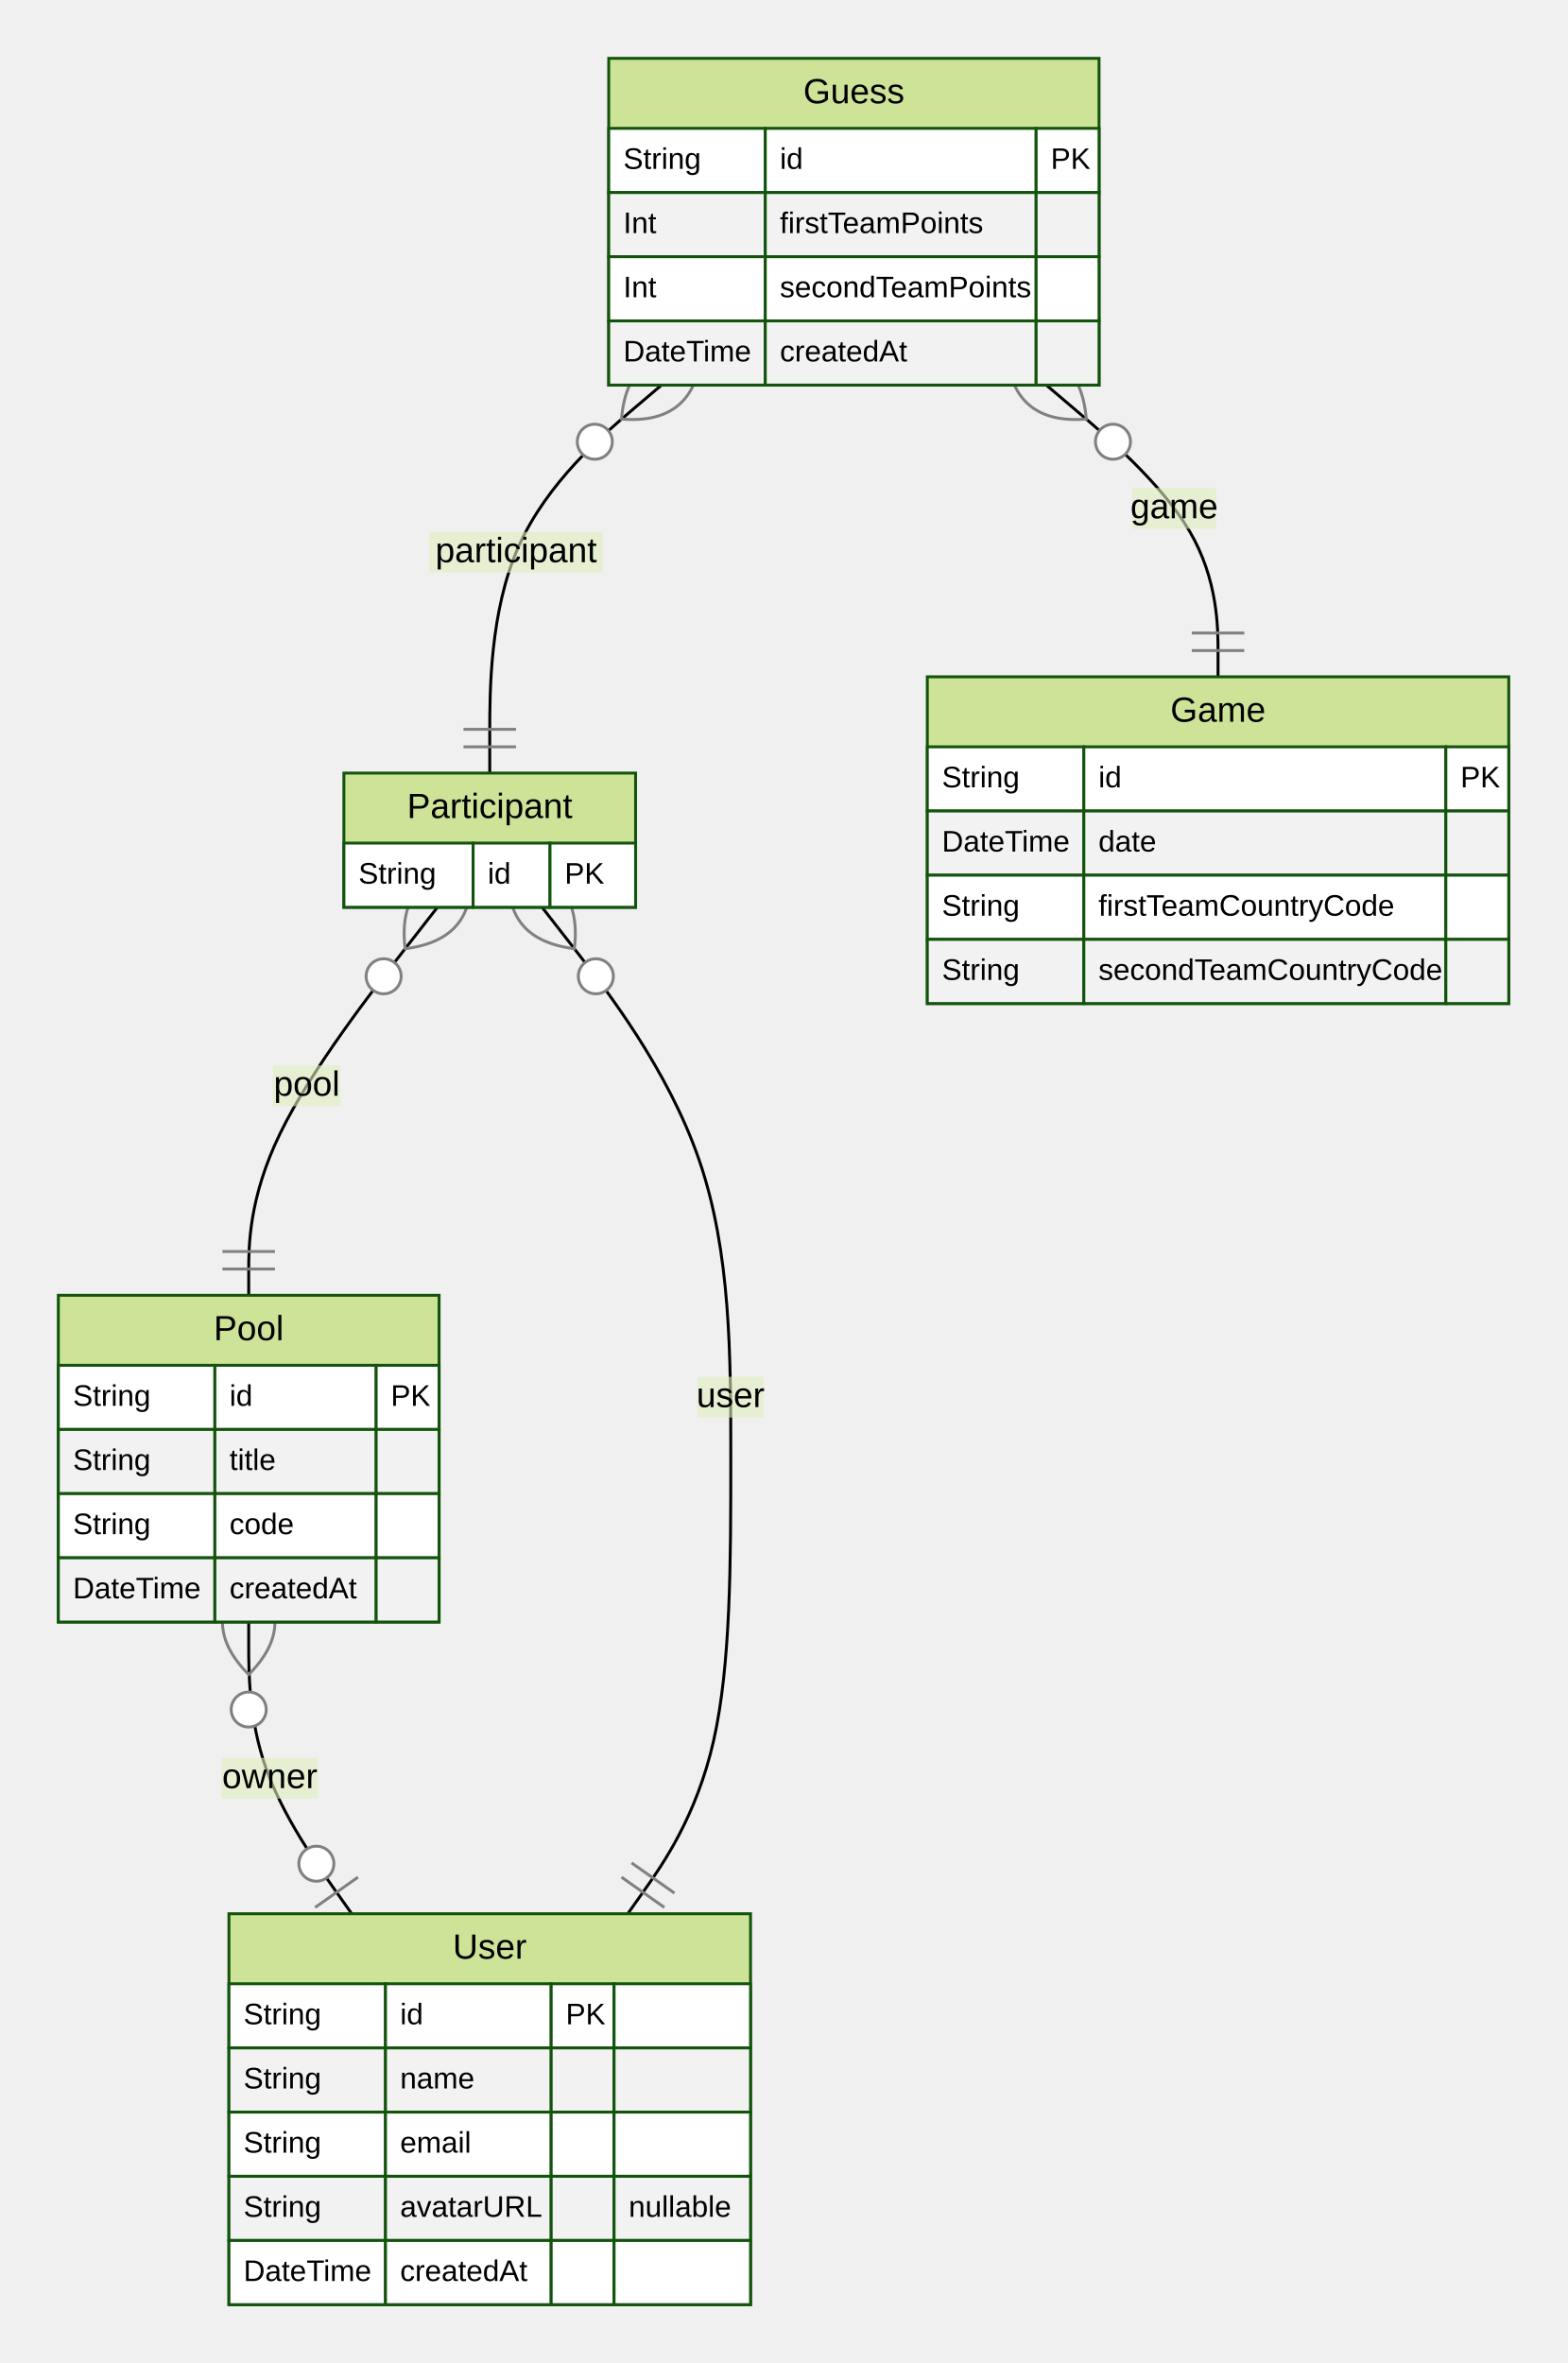
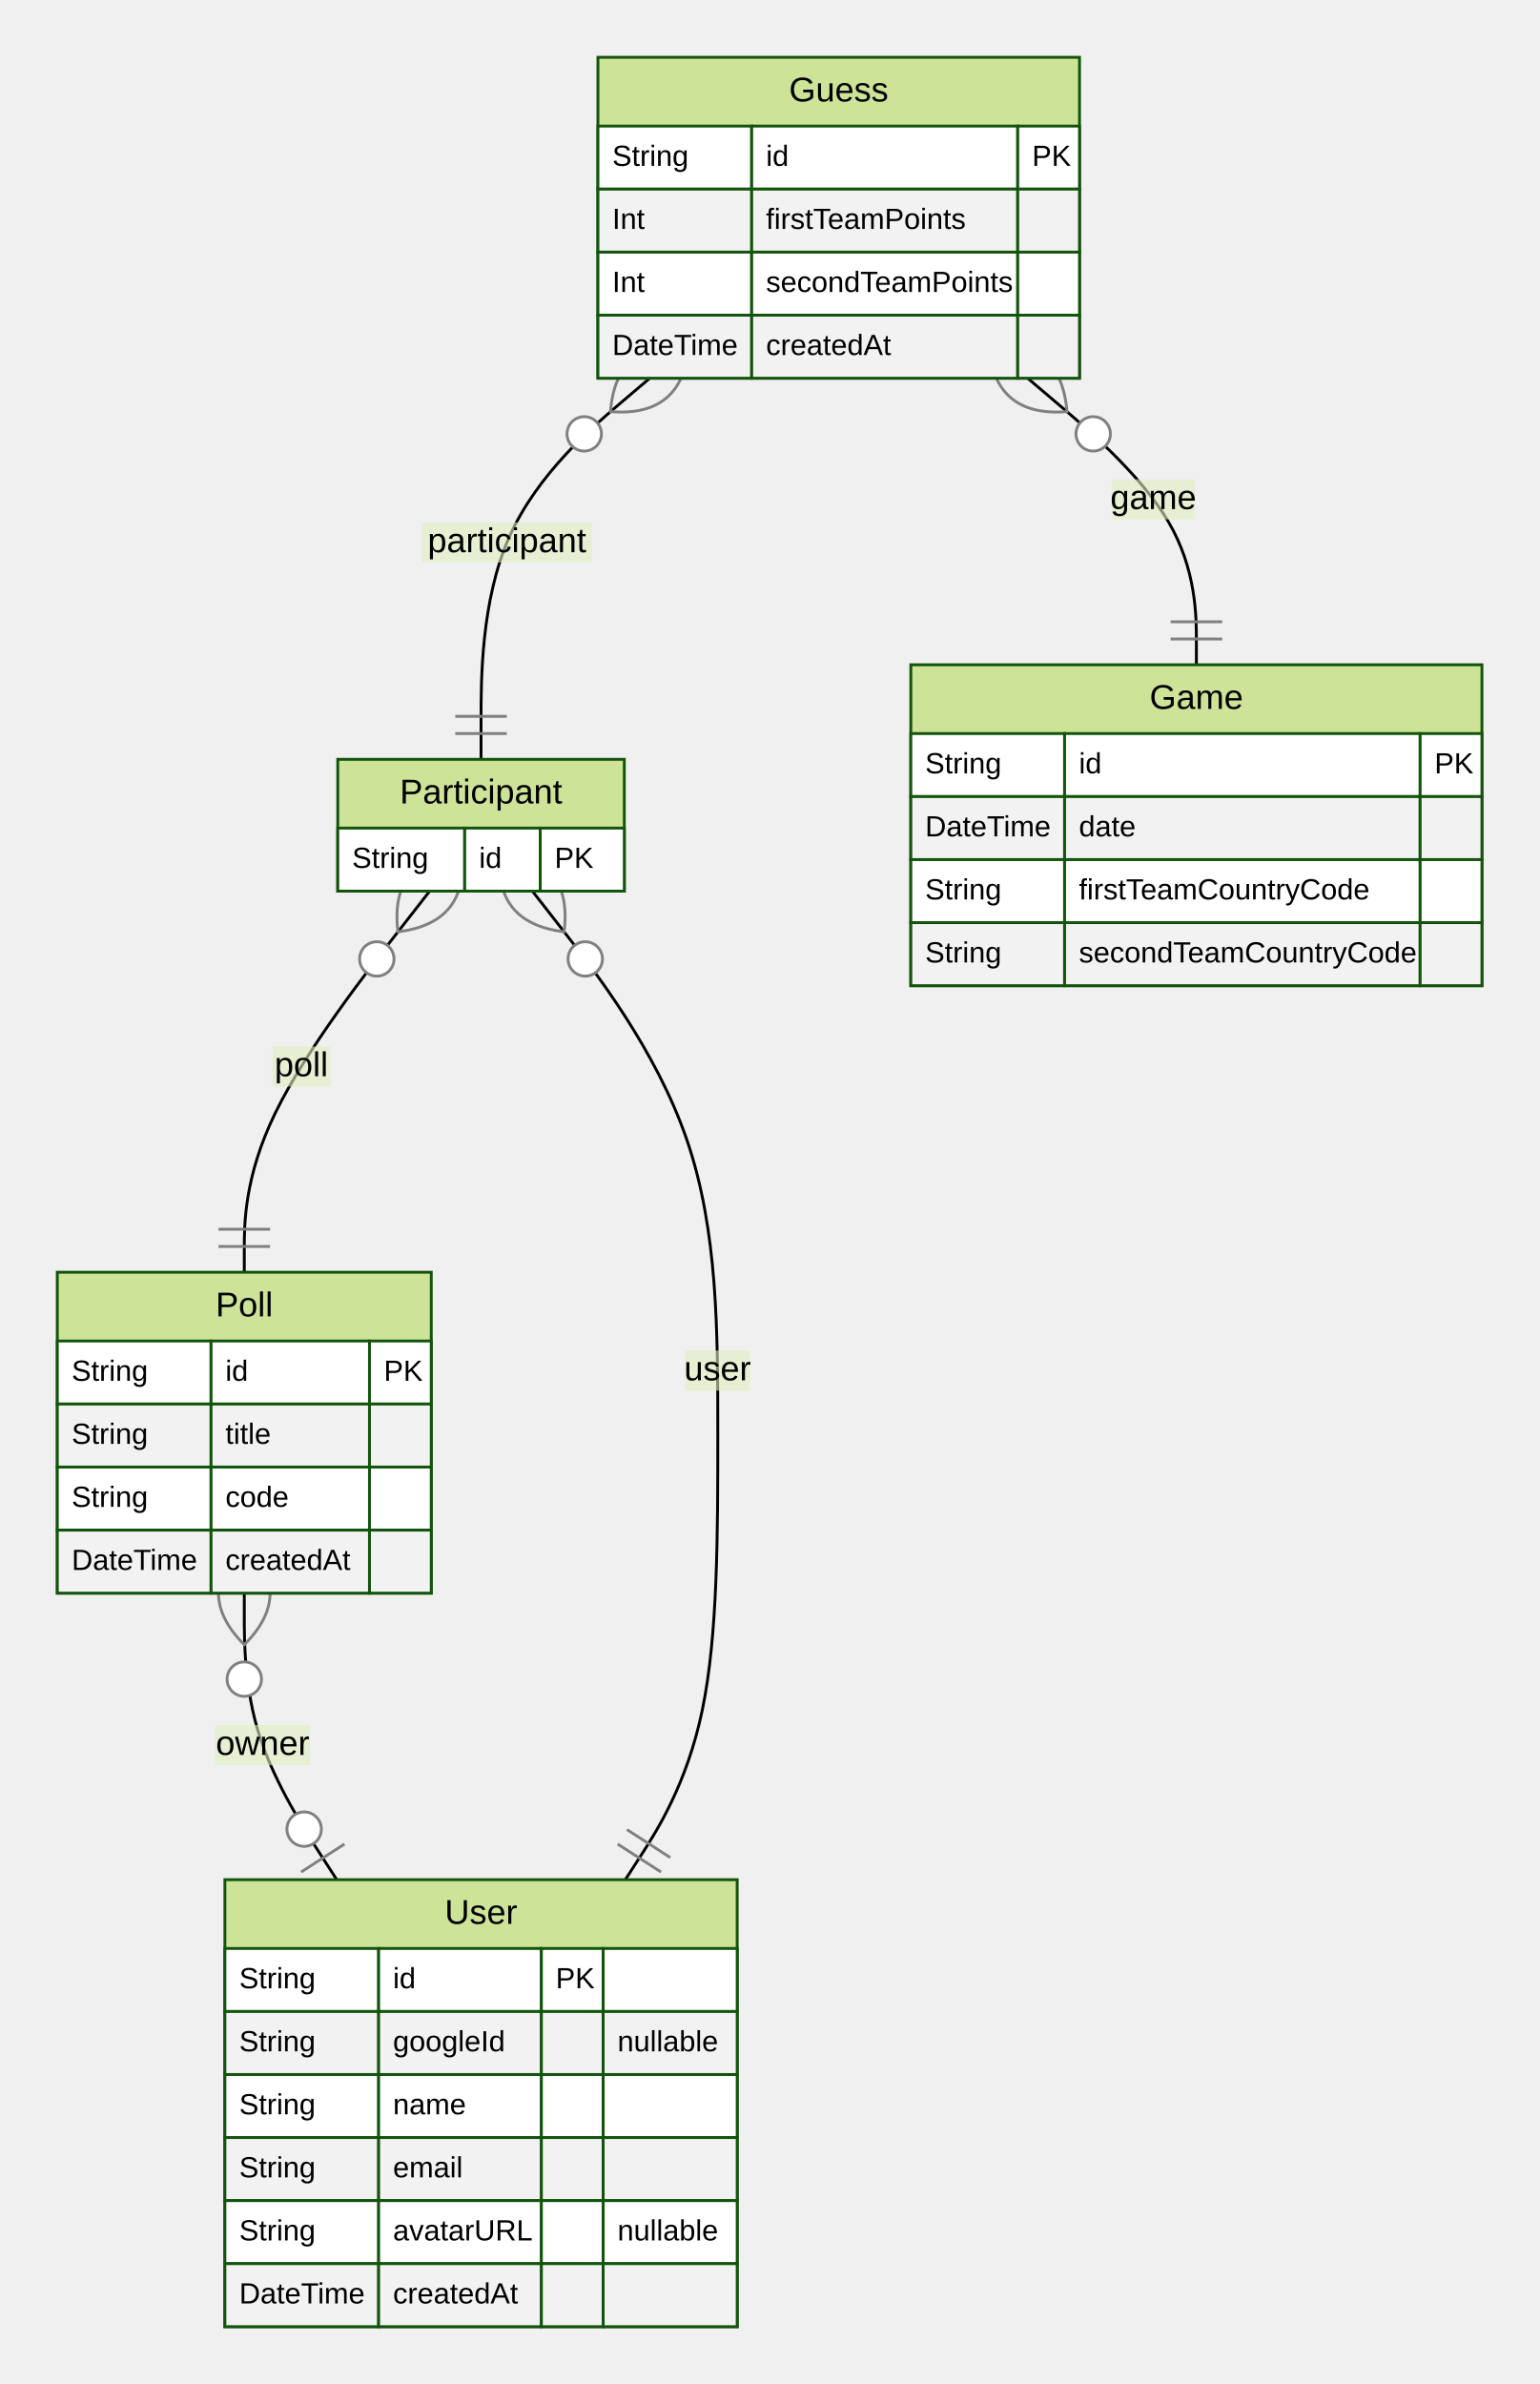
- <svg xmlns="http://www.w3.org/2000/svg" aria-labelledby="chart-title-mermaid-0 chart-desc-mermaid-0" role="img" viewBox="0 0 537.207 810" style="max-width: 537.207px; background-color: white;" width="100%" id="mermaid-0">
+ <svg xmlns="http://www.w3.org/2000/svg" aria-labelledby="chart-title-mermaid-0 chart-desc-mermaid-0" role="img" viewBox="0 0 537.207 832" style="max-width: 537.207px; background-color: white;" width="100%" id="mermaid-0">
  <style>#mermaid-0 {font-family:"trebuchet ms",verdana,arial,sans-serif;font-size:16px;fill:#000000;}#mermaid-0 .error-icon{fill:#552222;}#mermaid-0 .error-text{fill:#552222;stroke:#552222;}#mermaid-0 .edge-thickness-normal{stroke-width:2px;}#mermaid-0 .edge-thickness-thick{stroke-width:3.5px;}#mermaid-0 .edge-pattern-solid{stroke-dasharray:0;}#mermaid-0 .edge-pattern-dashed{stroke-dasharray:3;}#mermaid-0 .edge-pattern-dotted{stroke-dasharray:2;}#mermaid-0 .marker{fill:#000000;stroke:#000000;}#mermaid-0 .marker.cross{stroke:#000000;}#mermaid-0 svg{font-family:"trebuchet ms",verdana,arial,sans-serif;font-size:16px;}#mermaid-0 .entityBox{fill:#cde498;stroke:#13540c;}#mermaid-0 .attributeBoxOdd{fill:#ffffff;stroke:#13540c;}#mermaid-0 .attributeBoxEven{fill:#f2f2f2;stroke:#13540c;}#mermaid-0 .relationshipLabelBox{fill:hsl(78.158, 58.462%, 84.51%);opacity:0.7;background-color:hsl(78.158, 58.462%, 84.51%);}#mermaid-0 .relationshipLabelBox rect{opacity:0.5;}#mermaid-0 .relationshipLine{stroke:#000000;}#mermaid-0 :root{--mermaid-font-family:"trebuchet ms",verdana,arial,sans-serif;}</style>
  <g />
  <defs>
    <marker orient="auto" markerHeight="18" markerWidth="18" refY="9" refX="0" id="ONLY_ONE_START">
      <path d="M9,0 L9,18 M15,0 L15,18" fill="none" stroke="gray" />
    </marker>
  </defs>
  <defs>
    <marker orient="auto" markerHeight="18" markerWidth="18" refY="9" refX="18" id="ONLY_ONE_END">
      <path d="M3,0 L3,18 M9,0 L9,18" fill="none" stroke="gray" />
    </marker>
  </defs>
  <defs>
    <marker orient="auto" markerHeight="18" markerWidth="30" refY="9" refX="0" id="ZERO_OR_ONE_START">
      <circle r="6" cy="9" cx="21" fill="white" stroke="gray" />
      <path d="M9,0 L9,18" fill="none" stroke="gray" />
    </marker>
  </defs>
  <defs>
    <marker orient="auto" markerHeight="18" markerWidth="30" refY="9" refX="30" id="ZERO_OR_ONE_END">
      <circle r="6" cy="9" cx="9" fill="white" stroke="gray" />
      <path d="M21,0 L21,18" fill="none" stroke="gray" />
    </marker>
  </defs>
  <defs>
    <marker orient="auto" markerHeight="36" markerWidth="45" refY="18" refX="18" id="ONE_OR_MORE_START">
      <path d="M0,18 Q 18,0 36,18 Q 18,36 0,18 M42,9 L42,27" fill="none" stroke="gray" />
    </marker>
  </defs>
  <defs>
    <marker orient="auto" markerHeight="36" markerWidth="45" refY="18" refX="27" id="ONE_OR_MORE_END">
      <path d="M3,9 L3,27 M9,18 Q27,0 45,18 Q27,36 9,18" fill="none" stroke="gray" />
    </marker>
  </defs>
  <defs>
    <marker orient="auto" markerHeight="36" markerWidth="57" refY="18" refX="18" id="ZERO_OR_MORE_START">
      <circle r="6" cy="18" cx="48" fill="white" stroke="gray" />
      <path d="M0,18 Q18,0 36,18 Q18,36 0,18" fill="none" stroke="gray" />
    </marker>
  </defs>
  <defs>
    <marker orient="auto" markerHeight="36" markerWidth="57" refY="18" refX="39" id="ZERO_OR_MORE_END">
      <circle r="6" cy="18" cx="9" fill="white" stroke="gray" />
      <path d="M21,18 Q39,0 57,18 Q39,36 21,18" fill="none" stroke="gray" />
    </marker>
  </defs>
-   <path marker-start="url(#ZERO_OR_MORE_START)" marker-end="url(#ZERO_OR_ONE_END)" fill="none" stroke="gray" d="M85.258,556L85.258,564.333C85.258,572.667,85.258,589.333,91.143,606C97.028,622.667,108.799,639.333,114.684,647.667L120.569,656" class="er relationshipLine" />
-   <path marker-start="url(#ZERO_OR_MORE_START)" marker-end="url(#ONLY_ONE_END)" fill="none" stroke="gray" d="M185.816,311L196.599,324.833C207.382,338.667,228.949,366.333,239.732,397.833C250.516,429.333,250.516,464.667,250.516,500C250.516,535.333,250.516,570.667,244.63,596.667C238.745,622.667,226.975,639.333,221.089,647.667L215.204,656" class="er relationshipLine" />
+   <path marker-start="url(#ZERO_OR_MORE_START)" marker-end="url(#ZERO_OR_ONE_END)" fill="none" stroke="gray" d="M85.258,556L85.258,564.333C85.258,572.667,85.258,589.333,90.637,606C96.017,622.667,106.776,639.333,112.155,647.667L117.535,656" class="er relationshipLine" />
+   <path marker-start="url(#ZERO_OR_MORE_START)" marker-end="url(#ONLY_ONE_END)" fill="none" stroke="gray" d="M185.816,311L196.599,324.833C207.382,338.667,228.949,366.333,239.732,397.833C250.516,429.333,250.516,464.667,250.516,500C250.516,535.333,250.516,570.667,245.136,596.667C239.757,622.667,228.998,639.333,223.618,647.667L218.239,656" class="er relationshipLine" />
  <path marker-start="url(#ZERO_OR_MORE_START)" marker-end="url(#ONLY_ONE_END)" fill="none" stroke="gray" d="M149.958,311L139.174,324.833C128.391,338.667,106.824,366.333,96.041,388.5C85.258,410.667,85.258,427.333,85.258,435.667L85.258,444" class="er relationshipLine" />
  <path marker-start="url(#ZERO_OR_MORE_START)" marker-end="url(#ONLY_ONE_END)" fill="none" stroke="gray" d="M226.769,132L216.955,140.333C207.141,148.667,187.514,165.333,177.7,187.5C167.887,209.667,167.887,237.333,167.887,251.167L167.887,265" class="er relationshipLine" />
  <path marker-start="url(#ZERO_OR_MORE_START)" marker-end="url(#ONLY_ONE_END)" fill="none" stroke="gray" d="M358.665,132L368.478,140.333C378.292,148.667,397.92,165.333,407.733,182C417.547,198.667,417.547,215.333,417.547,223.667L417.547,232" class="er relationshipLine" />
-   <g transform="translate(20,444 )" id="Pool">
+   <g transform="translate(20,444 )" id="Poll">
    <rect height="112" width="130.516" y="0" x="0" stroke="gray" fill-opacity="100%" fill="honeydew" class="er entityBox" />
-     <text transform="translate(65.25781,12)" style="font-family: &quot;trebuchet ms&quot;, verdana, arial, sans-serif;; font-size: 12px" text-anchor="middle" dominant-baseline="middle" y="0" x="0" id="entity-Pool" class="er entityLabel">Pool</text>
-     <rect height="22" width="53.664" y="24" x="0" stroke="gray" fill-opacity="100%" fill="honeydew" class="er attributeBoxOdd" />
-     <text transform="translate(5,35)" style="font-family: &quot;trebuchet ms&quot;, verdana, arial, sans-serif;; font-size: 10.2px" text-anchor="left" dominant-baseline="middle" y="0" x="0" id="entity-Pool-attr-1-type" class="er entityLabel">String</text>
+     <text transform="translate(65.25781,12)" style="font-family: &quot;trebuchet ms&quot;, verdana, arial, sans-serif;; font-size: 12px" text-anchor="middle" dominant-baseline="middle" y="0" x="0" id="entity-Poll" class="er entityLabel">Poll</text>
+     <rect height="22" width="53.664" y="24" x="0" stroke="gray" fill-opacity="100%" fill="honeydew" class="er attributeBoxOdd" />
+     <text transform="translate(5,35)" style="font-family: &quot;trebuchet ms&quot;, verdana, arial, sans-serif;; font-size: 10.2px" text-anchor="left" dominant-baseline="middle" y="0" x="0" id="entity-Poll-attr-1-type" class="er entityLabel">String</text>
    <rect height="22" width="55.289" y="24" x="53.664" stroke="gray" fill-opacity="100%" fill="honeydew" class="er attributeBoxOdd" />
-     <text transform="translate(58.66406,35)" style="font-family: &quot;trebuchet ms&quot;, verdana, arial, sans-serif;; font-size: 10.2px" text-anchor="left" dominant-baseline="middle" y="0" x="0" id="entity-Pool-attr-1-name" class="er entityLabel">id</text>
+     <text transform="translate(58.66406,35)" style="font-family: &quot;trebuchet ms&quot;, verdana, arial, sans-serif;; font-size: 10.2px" text-anchor="left" dominant-baseline="middle" y="0" x="0" id="entity-Poll-attr-1-name" class="er entityLabel">id</text>
    <rect height="22" width="21.562" y="24" x="108.953" stroke="gray" fill-opacity="100%" fill="honeydew" class="er attributeBoxOdd" />
-     <text transform="translate(113.9531,35)" style="font-family: &quot;trebuchet ms&quot;, verdana, arial, sans-serif;; font-size: 10.2px" text-anchor="left" dominant-baseline="middle" y="0" x="0" id="entity-Pool-attr-1-key" class="er entityLabel">PK</text>
-     <rect height="22" width="53.664" y="46" x="0" stroke="gray" fill-opacity="100%" fill="honeydew" class="er attributeBoxEven" />
-     <text transform="translate(5,57)" style="font-family: &quot;trebuchet ms&quot;, verdana, arial, sans-serif;; font-size: 10.2px" text-anchor="left" dominant-baseline="middle" y="0" x="0" id="entity-Pool-attr-2-type" class="er entityLabel">String</text>
+     <text transform="translate(113.9531,35)" style="font-family: &quot;trebuchet ms&quot;, verdana, arial, sans-serif;; font-size: 10.2px" text-anchor="left" dominant-baseline="middle" y="0" x="0" id="entity-Poll-attr-1-key" class="er entityLabel">PK</text>
+     <rect height="22" width="53.664" y="46" x="0" stroke="gray" fill-opacity="100%" fill="honeydew" class="er attributeBoxEven" />
+     <text transform="translate(5,57)" style="font-family: &quot;trebuchet ms&quot;, verdana, arial, sans-serif;; font-size: 10.2px" text-anchor="left" dominant-baseline="middle" y="0" x="0" id="entity-Poll-attr-2-type" class="er entityLabel">String</text>
    <rect height="22" width="55.289" y="46" x="53.664" stroke="gray" fill-opacity="100%" fill="honeydew" class="er attributeBoxEven" />
-     <text transform="translate(58.66406,57)" style="font-family: &quot;trebuchet ms&quot;, verdana, arial, sans-serif;; font-size: 10.2px" text-anchor="left" dominant-baseline="middle" y="0" x="0" id="entity-Pool-attr-2-name" class="er entityLabel">title</text>
+     <text transform="translate(58.66406,57)" style="font-family: &quot;trebuchet ms&quot;, verdana, arial, sans-serif;; font-size: 10.2px" text-anchor="left" dominant-baseline="middle" y="0" x="0" id="entity-Poll-attr-2-name" class="er entityLabel">title</text>
    <rect height="22" width="21.562" y="46" x="108.953" stroke="gray" fill-opacity="100%" fill="honeydew" class="er attributeBoxEven" />
-     <text transform="translate(113.9531,57)" style="font-family: &quot;trebuchet ms&quot;, verdana, arial, sans-serif;; font-size: 10.2px" text-anchor="left" dominant-baseline="middle" y="0" x="0" id="entity-Pool-attr-2-key" class="er entityLabel" />
-     <rect height="22" width="53.664" y="68" x="0" stroke="gray" fill-opacity="100%" fill="honeydew" class="er attributeBoxOdd" />
-     <text transform="translate(5,79)" style="font-family: &quot;trebuchet ms&quot;, verdana, arial, sans-serif;; font-size: 10.2px" text-anchor="left" dominant-baseline="middle" y="0" x="0" id="entity-Pool-attr-3-type" class="er entityLabel">String</text>
+     <text transform="translate(113.9531,57)" style="font-family: &quot;trebuchet ms&quot;, verdana, arial, sans-serif;; font-size: 10.2px" text-anchor="left" dominant-baseline="middle" y="0" x="0" id="entity-Poll-attr-2-key" class="er entityLabel" />
+     <rect height="22" width="53.664" y="68" x="0" stroke="gray" fill-opacity="100%" fill="honeydew" class="er attributeBoxOdd" />
+     <text transform="translate(5,79)" style="font-family: &quot;trebuchet ms&quot;, verdana, arial, sans-serif;; font-size: 10.2px" text-anchor="left" dominant-baseline="middle" y="0" x="0" id="entity-Poll-attr-3-type" class="er entityLabel">String</text>
    <rect height="22" width="55.289" y="68" x="53.664" stroke="gray" fill-opacity="100%" fill="honeydew" class="er attributeBoxOdd" />
-     <text transform="translate(58.66406,79)" style="font-family: &quot;trebuchet ms&quot;, verdana, arial, sans-serif;; font-size: 10.2px" text-anchor="left" dominant-baseline="middle" y="0" x="0" id="entity-Pool-attr-3-name" class="er entityLabel">code</text>
+     <text transform="translate(58.66406,79)" style="font-family: &quot;trebuchet ms&quot;, verdana, arial, sans-serif;; font-size: 10.2px" text-anchor="left" dominant-baseline="middle" y="0" x="0" id="entity-Poll-attr-3-name" class="er entityLabel">code</text>
    <rect height="22" width="21.562" y="68" x="108.953" stroke="gray" fill-opacity="100%" fill="honeydew" class="er attributeBoxOdd" />
-     <text transform="translate(113.9531,79)" style="font-family: &quot;trebuchet ms&quot;, verdana, arial, sans-serif;; font-size: 10.2px" text-anchor="left" dominant-baseline="middle" y="0" x="0" id="entity-Pool-attr-3-key" class="er entityLabel" />
-     <rect height="22" width="53.664" y="90" x="0" stroke="gray" fill-opacity="100%" fill="honeydew" class="er attributeBoxEven" />
-     <text transform="translate(5,101)" style="font-family: &quot;trebuchet ms&quot;, verdana, arial, sans-serif;; font-size: 10.2px" text-anchor="left" dominant-baseline="middle" y="0" x="0" id="entity-Pool-attr-4-type" class="er entityLabel">DateTime</text>
+     <text transform="translate(113.9531,79)" style="font-family: &quot;trebuchet ms&quot;, verdana, arial, sans-serif;; font-size: 10.2px" text-anchor="left" dominant-baseline="middle" y="0" x="0" id="entity-Poll-attr-3-key" class="er entityLabel" />
+     <rect height="22" width="53.664" y="90" x="0" stroke="gray" fill-opacity="100%" fill="honeydew" class="er attributeBoxEven" />
+     <text transform="translate(5,101)" style="font-family: &quot;trebuchet ms&quot;, verdana, arial, sans-serif;; font-size: 10.2px" text-anchor="left" dominant-baseline="middle" y="0" x="0" id="entity-Poll-attr-4-type" class="er entityLabel">DateTime</text>
    <rect height="22" width="55.289" y="90" x="53.664" stroke="gray" fill-opacity="100%" fill="honeydew" class="er attributeBoxEven" />
-     <text transform="translate(58.66406,101)" style="font-family: &quot;trebuchet ms&quot;, verdana, arial, sans-serif;; font-size: 10.2px" text-anchor="left" dominant-baseline="middle" y="0" x="0" id="entity-Pool-attr-4-name" class="er entityLabel">createdAt</text>
+     <text transform="translate(58.66406,101)" style="font-family: &quot;trebuchet ms&quot;, verdana, arial, sans-serif;; font-size: 10.2px" text-anchor="left" dominant-baseline="middle" y="0" x="0" id="entity-Poll-attr-4-name" class="er entityLabel">createdAt</text>
    <rect height="22" width="21.562" y="90" x="108.953" stroke="gray" fill-opacity="100%" fill="honeydew" class="er attributeBoxEven" />
-     <text transform="translate(113.9531,101)" style="font-family: &quot;trebuchet ms&quot;, verdana, arial, sans-serif;; font-size: 10.2px" text-anchor="left" dominant-baseline="middle" y="0" x="0" id="entity-Pool-attr-4-key" class="er entityLabel" />
+     <text transform="translate(113.9531,101)" style="font-family: &quot;trebuchet ms&quot;, verdana, arial, sans-serif;; font-size: 10.2px" text-anchor="left" dominant-baseline="middle" y="0" x="0" id="entity-Poll-attr-4-key" class="er entityLabel" />
  </g>
  <g transform="translate(117.8867,265 )" id="Participant">
    <rect height="46" width="100" y="0" x="0" stroke="gray" fill-opacity="100%" fill="honeydew" class="er entityBox" />
    <text transform="translate(50,12)" style="font-family: &quot;trebuchet ms&quot;, verdana, arial, sans-serif;; font-size: 12px" text-anchor="middle" dominant-baseline="middle" y="0" x="0" id="entity-Participant" class="er entityLabel">Participant</text>
    <rect height="22" width="44.297" y="24" x="0" stroke="gray" fill-opacity="100%" fill="honeydew" class="er attributeBoxOdd" />
    <text transform="translate(5,35)" style="font-family: &quot;trebuchet ms&quot;, verdana, arial, sans-serif;; font-size: 10.2px" text-anchor="left" dominant-baseline="middle" y="0" x="0" id="entity-Participant-attr-1-type" class="er entityLabel">String</text>
    <rect height="22" width="26.367" y="24" x="44.297" stroke="gray" fill-opacity="100%" fill="honeydew" class="er attributeBoxOdd" />
    <text transform="translate(49.29688,35)" style="font-family: &quot;trebuchet ms&quot;, verdana, arial, sans-serif;; font-size: 10.2px" text-anchor="left" dominant-baseline="middle" y="0" x="0" id="entity-Participant-attr-1-name" class="er entityLabel">id</text>
    <rect height="22" width="29.336" y="24" x="70.664" stroke="gray" fill-opacity="100%" fill="honeydew" class="er attributeBoxOdd" />
    <text transform="translate(75.66406,35)" style="font-family: &quot;trebuchet ms&quot;, verdana, arial, sans-serif;; font-size: 10.2px" text-anchor="left" dominant-baseline="middle" y="0" x="0" id="entity-Participant-attr-1-key" class="er entityLabel">PK</text>
  </g>
  <g transform="translate(78.48438,656 )" id="User">
-     <rect height="134" width="178.805" y="0" x="0" stroke="gray" fill-opacity="100%" fill="honeydew" class="er entityBox" />
+     <rect height="156" width="178.805" y="0" x="0" stroke="gray" fill-opacity="100%" fill="honeydew" class="er entityBox" />
    <text transform="translate(89.40234,12)" style="font-family: &quot;trebuchet ms&quot;, verdana, arial, sans-serif;; font-size: 12px" text-anchor="middle" dominant-baseline="middle" y="0" x="0" id="entity-User" class="er entityLabel">User</text>
    <rect height="22" width="53.664" y="24" x="0" stroke="gray" fill-opacity="100%" fill="honeydew" class="er attributeBoxOdd" />
    <text transform="translate(5,35)" style="font-family: &quot;trebuchet ms&quot;, verdana, arial, sans-serif;; font-size: 10.2px" text-anchor="left" dominant-baseline="middle" y="0" x="0" id="entity-User-attr-1-type" class="er entityLabel">String</text>
    <rect height="22" width="56.797" y="24" x="53.664" stroke="gray" fill-opacity="100%" fill="honeydew" class="er attributeBoxOdd" />
    <text transform="translate(58.66406,35)" style="font-family: &quot;trebuchet ms&quot;, verdana, arial, sans-serif;; font-size: 10.2px" text-anchor="left" dominant-baseline="middle" y="0" x="0" id="entity-User-attr-1-name" class="er entityLabel">id</text>
    <rect height="22" width="21.562" y="24" x="110.461" stroke="gray" fill-opacity="100%" fill="honeydew" class="er attributeBoxOdd" />
    <text transform="translate(115.4609,35)" style="font-family: &quot;trebuchet ms&quot;, verdana, arial, sans-serif;; font-size: 10.2px" text-anchor="left" dominant-baseline="middle" y="0" x="0" id="entity-User-attr-1-key" class="er entityLabel">PK</text>
    <rect height="22" width="46.781" y="24" x="132.023" stroke="gray" fill-opacity="100%" fill="honeydew" class="er attributeBoxOdd" />
    <text transform="translate(137.0234,35)" style="font-family: &quot;trebuchet ms&quot;, verdana, arial, sans-serif;; font-size: 10.2px" text-anchor="left" dominant-baseline="middle" y="0" x="0" id="entity-User-attr-1-comment" class="er entityLabel" />
    <rect height="22" width="53.664" y="46" x="0" stroke="gray" fill-opacity="100%" fill="honeydew" class="er attributeBoxEven" />
    <text transform="translate(5,57)" style="font-family: &quot;trebuchet ms&quot;, verdana, arial, sans-serif;; font-size: 10.2px" text-anchor="left" dominant-baseline="middle" y="0" x="0" id="entity-User-attr-2-type" class="er entityLabel">String</text>
    <rect height="22" width="56.797" y="46" x="53.664" stroke="gray" fill-opacity="100%" fill="honeydew" class="er attributeBoxEven" />
-     <text transform="translate(58.66406,57)" style="font-family: &quot;trebuchet ms&quot;, verdana, arial, sans-serif;; font-size: 10.2px" text-anchor="left" dominant-baseline="middle" y="0" x="0" id="entity-User-attr-2-name" class="er entityLabel">name</text>
+     <text transform="translate(58.66406,57)" style="font-family: &quot;trebuchet ms&quot;, verdana, arial, sans-serif;; font-size: 10.2px" text-anchor="left" dominant-baseline="middle" y="0" x="0" id="entity-User-attr-2-name" class="er entityLabel">googleId</text>
    <rect height="22" width="21.562" y="46" x="110.461" stroke="gray" fill-opacity="100%" fill="honeydew" class="er attributeBoxEven" />
    <text transform="translate(115.4609,57)" style="font-family: &quot;trebuchet ms&quot;, verdana, arial, sans-serif;; font-size: 10.2px" text-anchor="left" dominant-baseline="middle" y="0" x="0" id="entity-User-attr-2-key" class="er entityLabel" />
    <rect height="22" width="46.781" y="46" x="132.023" stroke="gray" fill-opacity="100%" fill="honeydew" class="er attributeBoxEven" />
-     <text transform="translate(137.0234,57)" style="font-family: &quot;trebuchet ms&quot;, verdana, arial, sans-serif;; font-size: 10.2px" text-anchor="left" dominant-baseline="middle" y="0" x="0" id="entity-User-attr-2-comment" class="er entityLabel" />
+     <text transform="translate(137.0234,57)" style="font-family: &quot;trebuchet ms&quot;, verdana, arial, sans-serif;; font-size: 10.2px" text-anchor="left" dominant-baseline="middle" y="0" x="0" id="entity-User-attr-2-comment" class="er entityLabel">nullable</text>
    <rect height="22" width="53.664" y="68" x="0" stroke="gray" fill-opacity="100%" fill="honeydew" class="er attributeBoxOdd" />
    <text transform="translate(5,79)" style="font-family: &quot;trebuchet ms&quot;, verdana, arial, sans-serif;; font-size: 10.2px" text-anchor="left" dominant-baseline="middle" y="0" x="0" id="entity-User-attr-3-type" class="er entityLabel">String</text>
    <rect height="22" width="56.797" y="68" x="53.664" stroke="gray" fill-opacity="100%" fill="honeydew" class="er attributeBoxOdd" />
-     <text transform="translate(58.66406,79)" style="font-family: &quot;trebuchet ms&quot;, verdana, arial, sans-serif;; font-size: 10.2px" text-anchor="left" dominant-baseline="middle" y="0" x="0" id="entity-User-attr-3-name" class="er entityLabel">email</text>
+     <text transform="translate(58.66406,79)" style="font-family: &quot;trebuchet ms&quot;, verdana, arial, sans-serif;; font-size: 10.2px" text-anchor="left" dominant-baseline="middle" y="0" x="0" id="entity-User-attr-3-name" class="er entityLabel">name</text>
    <rect height="22" width="21.562" y="68" x="110.461" stroke="gray" fill-opacity="100%" fill="honeydew" class="er attributeBoxOdd" />
    <text transform="translate(115.4609,79)" style="font-family: &quot;trebuchet ms&quot;, verdana, arial, sans-serif;; font-size: 10.2px" text-anchor="left" dominant-baseline="middle" y="0" x="0" id="entity-User-attr-3-key" class="er entityLabel" />
    <rect height="22" width="46.781" y="68" x="132.023" stroke="gray" fill-opacity="100%" fill="honeydew" class="er attributeBoxOdd" />
    <text transform="translate(137.0234,79)" style="font-family: &quot;trebuchet ms&quot;, verdana, arial, sans-serif;; font-size: 10.2px" text-anchor="left" dominant-baseline="middle" y="0" x="0" id="entity-User-attr-3-comment" class="er entityLabel" />
    <rect height="22" width="53.664" y="90" x="0" stroke="gray" fill-opacity="100%" fill="honeydew" class="er attributeBoxEven" />
    <text transform="translate(5,101)" style="font-family: &quot;trebuchet ms&quot;, verdana, arial, sans-serif;; font-size: 10.2px" text-anchor="left" dominant-baseline="middle" y="0" x="0" id="entity-User-attr-4-type" class="er entityLabel">String</text>
    <rect height="22" width="56.797" y="90" x="53.664" stroke="gray" fill-opacity="100%" fill="honeydew" class="er attributeBoxEven" />
-     <text transform="translate(58.66406,101)" style="font-family: &quot;trebuchet ms&quot;, verdana, arial, sans-serif;; font-size: 10.2px" text-anchor="left" dominant-baseline="middle" y="0" x="0" id="entity-User-attr-4-name" class="er entityLabel">avatarURL</text>
+     <text transform="translate(58.66406,101)" style="font-family: &quot;trebuchet ms&quot;, verdana, arial, sans-serif;; font-size: 10.2px" text-anchor="left" dominant-baseline="middle" y="0" x="0" id="entity-User-attr-4-name" class="er entityLabel">email</text>
    <rect height="22" width="21.562" y="90" x="110.461" stroke="gray" fill-opacity="100%" fill="honeydew" class="er attributeBoxEven" />
    <text transform="translate(115.4609,101)" style="font-family: &quot;trebuchet ms&quot;, verdana, arial, sans-serif;; font-size: 10.2px" text-anchor="left" dominant-baseline="middle" y="0" x="0" id="entity-User-attr-4-key" class="er entityLabel" />
    <rect height="22" width="46.781" y="90" x="132.023" stroke="gray" fill-opacity="100%" fill="honeydew" class="er attributeBoxEven" />
-     <text transform="translate(137.0234,101)" style="font-family: &quot;trebuchet ms&quot;, verdana, arial, sans-serif;; font-size: 10.2px" text-anchor="left" dominant-baseline="middle" y="0" x="0" id="entity-User-attr-4-comment" class="er entityLabel">nullable</text>
+     <text transform="translate(137.0234,101)" style="font-family: &quot;trebuchet ms&quot;, verdana, arial, sans-serif;; font-size: 10.2px" text-anchor="left" dominant-baseline="middle" y="0" x="0" id="entity-User-attr-4-comment" class="er entityLabel" />
    <rect height="22" width="53.664" y="112" x="0" stroke="gray" fill-opacity="100%" fill="honeydew" class="er attributeBoxOdd" />
-     <text transform="translate(5,123)" style="font-family: &quot;trebuchet ms&quot;, verdana, arial, sans-serif;; font-size: 10.2px" text-anchor="left" dominant-baseline="middle" y="0" x="0" id="entity-User-attr-5-type" class="er entityLabel">DateTime</text>
+     <text transform="translate(5,123)" style="font-family: &quot;trebuchet ms&quot;, verdana, arial, sans-serif;; font-size: 10.2px" text-anchor="left" dominant-baseline="middle" y="0" x="0" id="entity-User-attr-5-type" class="er entityLabel">String</text>
    <rect height="22" width="56.797" y="112" x="53.664" stroke="gray" fill-opacity="100%" fill="honeydew" class="er attributeBoxOdd" />
-     <text transform="translate(58.66406,123)" style="font-family: &quot;trebuchet ms&quot;, verdana, arial, sans-serif;; font-size: 10.2px" text-anchor="left" dominant-baseline="middle" y="0" x="0" id="entity-User-attr-5-name" class="er entityLabel">createdAt</text>
+     <text transform="translate(58.66406,123)" style="font-family: &quot;trebuchet ms&quot;, verdana, arial, sans-serif;; font-size: 10.2px" text-anchor="left" dominant-baseline="middle" y="0" x="0" id="entity-User-attr-5-name" class="er entityLabel">avatarURL</text>
    <rect height="22" width="21.562" y="112" x="110.461" stroke="gray" fill-opacity="100%" fill="honeydew" class="er attributeBoxOdd" />
    <text transform="translate(115.4609,123)" style="font-family: &quot;trebuchet ms&quot;, verdana, arial, sans-serif;; font-size: 10.2px" text-anchor="left" dominant-baseline="middle" y="0" x="0" id="entity-User-attr-5-key" class="er entityLabel" />
    <rect height="22" width="46.781" y="112" x="132.023" stroke="gray" fill-opacity="100%" fill="honeydew" class="er attributeBoxOdd" />
-     <text transform="translate(137.0234,123)" style="font-family: &quot;trebuchet ms&quot;, verdana, arial, sans-serif;; font-size: 10.2px" text-anchor="left" dominant-baseline="middle" y="0" x="0" id="entity-User-attr-5-comment" class="er entityLabel" />
+     <text transform="translate(137.0234,123)" style="font-family: &quot;trebuchet ms&quot;, verdana, arial, sans-serif;; font-size: 10.2px" text-anchor="left" dominant-baseline="middle" y="0" x="0" id="entity-User-attr-5-comment" class="er entityLabel">nullable</text>
+     <rect height="22" width="53.664" y="134" x="0" stroke="gray" fill-opacity="100%" fill="honeydew" class="er attributeBoxEven" />
+     <text transform="translate(5,145)" style="font-family: &quot;trebuchet ms&quot;, verdana, arial, sans-serif;; font-size: 10.2px" text-anchor="left" dominant-baseline="middle" y="0" x="0" id="entity-User-attr-6-type" class="er entityLabel">DateTime</text>
+     <rect height="22" width="56.797" y="134" x="53.664" stroke="gray" fill-opacity="100%" fill="honeydew" class="er attributeBoxEven" />
+     <text transform="translate(58.66406,145)" style="font-family: &quot;trebuchet ms&quot;, verdana, arial, sans-serif;; font-size: 10.2px" text-anchor="left" dominant-baseline="middle" y="0" x="0" id="entity-User-attr-6-name" class="er entityLabel">createdAt</text>
+     <rect height="22" width="21.562" y="134" x="110.461" stroke="gray" fill-opacity="100%" fill="honeydew" class="er attributeBoxEven" />
+     <text transform="translate(115.4609,145)" style="font-family: &quot;trebuchet ms&quot;, verdana, arial, sans-serif;; font-size: 10.2px" text-anchor="left" dominant-baseline="middle" y="0" x="0" id="entity-User-attr-6-key" class="er entityLabel" />
+     <rect height="22" width="46.781" y="134" x="132.023" stroke="gray" fill-opacity="100%" fill="honeydew" class="er attributeBoxEven" />
+     <text transform="translate(137.0234,145)" style="font-family: &quot;trebuchet ms&quot;, verdana, arial, sans-serif;; font-size: 10.2px" text-anchor="left" dominant-baseline="middle" y="0" x="0" id="entity-User-attr-6-comment" class="er entityLabel" />
  </g>
  <g transform="translate(317.8867,232 )" id="Game">
    <rect height="112" width="199.32" y="0" x="0" stroke="gray" fill-opacity="100%" fill="honeydew" class="er entityBox" />
    <text transform="translate(99.66016,12)" style="font-family: &quot;trebuchet ms&quot;, verdana, arial, sans-serif;; font-size: 12px" text-anchor="middle" dominant-baseline="middle" y="0" x="0" id="entity-Game" class="er entityLabel">Game</text>
    <rect height="22" width="53.664" y="24" x="0" stroke="gray" fill-opacity="100%" fill="honeydew" class="er attributeBoxOdd" />
    <text transform="translate(5,35)" style="font-family: &quot;trebuchet ms&quot;, verdana, arial, sans-serif;; font-size: 10.2px" text-anchor="left" dominant-baseline="middle" y="0" x="0" id="entity-Game-attr-1-type" class="er entityLabel">String</text>
    <rect height="22" width="124.094" y="24" x="53.664" stroke="gray" fill-opacity="100%" fill="honeydew" class="er attributeBoxOdd" />
    <text transform="translate(58.66406,35)" style="font-family: &quot;trebuchet ms&quot;, verdana, arial, sans-serif;; font-size: 10.2px" text-anchor="left" dominant-baseline="middle" y="0" x="0" id="entity-Game-attr-1-name" class="er entityLabel">id</text>
    <rect height="22" width="21.562" y="24" x="177.758" stroke="gray" fill-opacity="100%" fill="honeydew" class="er attributeBoxOdd" />
    <text transform="translate(182.7578,35)" style="font-family: &quot;trebuchet ms&quot;, verdana, arial, sans-serif;; font-size: 10.2px" text-anchor="left" dominant-baseline="middle" y="0" x="0" id="entity-Game-attr-1-key" class="er entityLabel">PK</text>
    <rect height="22" width="53.664" y="46" x="0" stroke="gray" fill-opacity="100%" fill="honeydew" class="er attributeBoxEven" />
    <text transform="translate(5,57)" style="font-family: &quot;trebuchet ms&quot;, verdana, arial, sans-serif;; font-size: 10.2px" text-anchor="left" dominant-baseline="middle" y="0" x="0" id="entity-Game-attr-2-type" class="er entityLabel">DateTime</text>
    <rect height="22" width="124.094" y="46" x="53.664" stroke="gray" fill-opacity="100%" fill="honeydew" class="er attributeBoxEven" />
    <text transform="translate(58.66406,57)" style="font-family: &quot;trebuchet ms&quot;, verdana, arial, sans-serif;; font-size: 10.2px" text-anchor="left" dominant-baseline="middle" y="0" x="0" id="entity-Game-attr-2-name" class="er entityLabel">date</text>
    <rect height="22" width="21.562" y="46" x="177.758" stroke="gray" fill-opacity="100%" fill="honeydew" class="er attributeBoxEven" />
    <text transform="translate(182.7578,57)" style="font-family: &quot;trebuchet ms&quot;, verdana, arial, sans-serif;; font-size: 10.2px" text-anchor="left" dominant-baseline="middle" y="0" x="0" id="entity-Game-attr-2-key" class="er entityLabel" />
    <rect height="22" width="53.664" y="68" x="0" stroke="gray" fill-opacity="100%" fill="honeydew" class="er attributeBoxOdd" />
    <text transform="translate(5,79)" style="font-family: &quot;trebuchet ms&quot;, verdana, arial, sans-serif;; font-size: 10.2px" text-anchor="left" dominant-baseline="middle" y="0" x="0" id="entity-Game-attr-3-type" class="er entityLabel">String</text>
    <rect height="22" width="124.094" y="68" x="53.664" stroke="gray" fill-opacity="100%" fill="honeydew" class="er attributeBoxOdd" />
    <text transform="translate(58.66406,79)" style="font-family: &quot;trebuchet ms&quot;, verdana, arial, sans-serif;; font-size: 10.2px" text-anchor="left" dominant-baseline="middle" y="0" x="0" id="entity-Game-attr-3-name" class="er entityLabel">firstTeamCountryCode</text>
    <rect height="22" width="21.562" y="68" x="177.758" stroke="gray" fill-opacity="100%" fill="honeydew" class="er attributeBoxOdd" />
    <text transform="translate(182.7578,79)" style="font-family: &quot;trebuchet ms&quot;, verdana, arial, sans-serif;; font-size: 10.2px" text-anchor="left" dominant-baseline="middle" y="0" x="0" id="entity-Game-attr-3-key" class="er entityLabel" />
    <rect height="22" width="53.664" y="90" x="0" stroke="gray" fill-opacity="100%" fill="honeydew" class="er attributeBoxEven" />
    <text transform="translate(5,101)" style="font-family: &quot;trebuchet ms&quot;, verdana, arial, sans-serif;; font-size: 10.2px" text-anchor="left" dominant-baseline="middle" y="0" x="0" id="entity-Game-attr-4-type" class="er entityLabel">String</text>
    <rect height="22" width="124.094" y="90" x="53.664" stroke="gray" fill-opacity="100%" fill="honeydew" class="er attributeBoxEven" />
    <text transform="translate(58.66406,101)" style="font-family: &quot;trebuchet ms&quot;, verdana, arial, sans-serif;; font-size: 10.2px" text-anchor="left" dominant-baseline="middle" y="0" x="0" id="entity-Game-attr-4-name" class="er entityLabel">secondTeamCountryCode</text>
    <rect height="22" width="21.562" y="90" x="177.758" stroke="gray" fill-opacity="100%" fill="honeydew" class="er attributeBoxEven" />
    <text transform="translate(182.7578,101)" style="font-family: &quot;trebuchet ms&quot;, verdana, arial, sans-serif;; font-size: 10.2px" text-anchor="left" dominant-baseline="middle" y="0" x="0" id="entity-Game-attr-4-key" class="er entityLabel" />
  </g>
  <g transform="translate(208.6777,20 )" id="Guess">
    <rect height="112" width="168.078" y="0" x="0" stroke="gray" fill-opacity="100%" fill="honeydew" class="er entityBox" />
    <text transform="translate(84.03906,12)" style="font-family: &quot;trebuchet ms&quot;, verdana, arial, sans-serif;; font-size: 12px" text-anchor="middle" dominant-baseline="middle" y="0" x="0" id="entity-Guess" class="er entityLabel">Guess</text>
    <rect height="22" width="53.664" y="24" x="0" stroke="gray" fill-opacity="100%" fill="honeydew" class="er attributeBoxOdd" />
    <text transform="translate(5,35)" style="font-family: &quot;trebuchet ms&quot;, verdana, arial, sans-serif;; font-size: 10.2px" text-anchor="left" dominant-baseline="middle" y="0" x="0" id="entity-Guess-attr-1-type" class="er entityLabel">String</text>
    <rect height="22" width="92.852" y="24" x="53.664" stroke="gray" fill-opacity="100%" fill="honeydew" class="er attributeBoxOdd" />
    <text transform="translate(58.66406,35)" style="font-family: &quot;trebuchet ms&quot;, verdana, arial, sans-serif;; font-size: 10.2px" text-anchor="left" dominant-baseline="middle" y="0" x="0" id="entity-Guess-attr-1-name" class="er entityLabel">id</text>
    <rect height="22" width="21.562" y="24" x="146.516" stroke="gray" fill-opacity="100%" fill="honeydew" class="er attributeBoxOdd" />
    <text transform="translate(151.5156,35)" style="font-family: &quot;trebuchet ms&quot;, verdana, arial, sans-serif;; font-size: 10.2px" text-anchor="left" dominant-baseline="middle" y="0" x="0" id="entity-Guess-attr-1-key" class="er entityLabel">PK</text>
    <rect height="22" width="53.664" y="46" x="0" stroke="gray" fill-opacity="100%" fill="honeydew" class="er attributeBoxEven" />
    <text transform="translate(5,57)" style="font-family: &quot;trebuchet ms&quot;, verdana, arial, sans-serif;; font-size: 10.2px" text-anchor="left" dominant-baseline="middle" y="0" x="0" id="entity-Guess-attr-2-type" class="er entityLabel">Int</text>
    <rect height="22" width="92.852" y="46" x="53.664" stroke="gray" fill-opacity="100%" fill="honeydew" class="er attributeBoxEven" />
    <text transform="translate(58.66406,57)" style="font-family: &quot;trebuchet ms&quot;, verdana, arial, sans-serif;; font-size: 10.2px" text-anchor="left" dominant-baseline="middle" y="0" x="0" id="entity-Guess-attr-2-name" class="er entityLabel">firstTeamPoints</text>
    <rect height="22" width="21.562" y="46" x="146.516" stroke="gray" fill-opacity="100%" fill="honeydew" class="er attributeBoxEven" />
    <text transform="translate(151.5156,57)" style="font-family: &quot;trebuchet ms&quot;, verdana, arial, sans-serif;; font-size: 10.2px" text-anchor="left" dominant-baseline="middle" y="0" x="0" id="entity-Guess-attr-2-key" class="er entityLabel" />
    <rect height="22" width="53.664" y="68" x="0" stroke="gray" fill-opacity="100%" fill="honeydew" class="er attributeBoxOdd" />
    <text transform="translate(5,79)" style="font-family: &quot;trebuchet ms&quot;, verdana, arial, sans-serif;; font-size: 10.2px" text-anchor="left" dominant-baseline="middle" y="0" x="0" id="entity-Guess-attr-3-type" class="er entityLabel">Int</text>
    <rect height="22" width="92.852" y="68" x="53.664" stroke="gray" fill-opacity="100%" fill="honeydew" class="er attributeBoxOdd" />
    <text transform="translate(58.66406,79)" style="font-family: &quot;trebuchet ms&quot;, verdana, arial, sans-serif;; font-size: 10.2px" text-anchor="left" dominant-baseline="middle" y="0" x="0" id="entity-Guess-attr-3-name" class="er entityLabel">secondTeamPoints</text>
    <rect height="22" width="21.562" y="68" x="146.516" stroke="gray" fill-opacity="100%" fill="honeydew" class="er attributeBoxOdd" />
    <text transform="translate(151.5156,79)" style="font-family: &quot;trebuchet ms&quot;, verdana, arial, sans-serif;; font-size: 10.2px" text-anchor="left" dominant-baseline="middle" y="0" x="0" id="entity-Guess-attr-3-key" class="er entityLabel" />
    <rect height="22" width="53.664" y="90" x="0" stroke="gray" fill-opacity="100%" fill="honeydew" class="er attributeBoxEven" />
    <text transform="translate(5,101)" style="font-family: &quot;trebuchet ms&quot;, verdana, arial, sans-serif;; font-size: 10.2px" text-anchor="left" dominant-baseline="middle" y="0" x="0" id="entity-Guess-attr-4-type" class="er entityLabel">DateTime</text>
    <rect height="22" width="92.852" y="90" x="53.664" stroke="gray" fill-opacity="100%" fill="honeydew" class="er attributeBoxEven" />
    <text transform="translate(58.66406,101)" style="font-family: &quot;trebuchet ms&quot;, verdana, arial, sans-serif;; font-size: 10.2px" text-anchor="left" dominant-baseline="middle" y="0" x="0" id="entity-Guess-attr-4-name" class="er entityLabel">createdAt</text>
    <rect height="22" width="21.562" y="90" x="146.516" stroke="gray" fill-opacity="100%" fill="honeydew" class="er attributeBoxEven" />
    <text transform="translate(151.5156,101)" style="font-family: &quot;trebuchet ms&quot;, verdana, arial, sans-serif;; font-size: 10.2px" text-anchor="left" dominant-baseline="middle" y="0" x="0" id="entity-Guess-attr-4-key" class="er entityLabel" />
  </g>
-   <rect fill-opacity="85%" fill="white" height="14" width="33.141" y="602.546" x="75.911" class="er relationshipLabelBox" />
-   <text style="font-family: &quot;trebuchet ms&quot;, verdana, arial, sans-serif;; font-size: 12px" dominant-baseline="middle" text-anchor="middle" y="609.546" x="92.481" id="rel1" class="er relationshipLabel">owner</text>
-   <rect fill-opacity="85%" fill="white" height="14" width="22.625" y="471.925" x="239.118" class="er relationshipLabelBox" />
-   <text style="font-family: &quot;trebuchet ms&quot;, verdana, arial, sans-serif;; font-size: 12px" dominant-baseline="middle" text-anchor="middle" y="478.925" x="250.43" id="rel2" class="er relationshipLabel">user</text>
-   <rect fill-opacity="85%" fill="white" height="14" width="23.109" y="365.194" x="93.607" class="er relationshipLabelBox" />
-   <text style="font-family: &quot;trebuchet ms&quot;, verdana, arial, sans-serif;; font-size: 12px" dominant-baseline="middle" text-anchor="middle" y="372.194" x="105.162" id="rel3" class="er relationshipLabel">pool</text>
+   <rect fill-opacity="85%" fill="white" height="14" width="33.141" y="602.037" x="75.105" class="er relationshipLabelBox" />
+   <text style="font-family: &quot;trebuchet ms&quot;, verdana, arial, sans-serif;; font-size: 12px" dominant-baseline="middle" text-anchor="middle" y="609.037" x="91.676" id="rel1" class="er relationshipLabel">owner</text>
+   <rect fill-opacity="85%" fill="white" height="14" width="22.625" y="471.319" x="239.11" class="er relationshipLabelBox" />
+   <text style="font-family: &quot;trebuchet ms&quot;, verdana, arial, sans-serif;; font-size: 12px" dominant-baseline="middle" text-anchor="middle" y="478.319" x="250.423" id="rel2" class="er relationshipLabel">user</text>
+   <rect fill-opacity="85%" fill="white" height="14" width="20.203" y="365.194" x="95.06" class="er relationshipLabelBox" />
+   <text style="font-family: &quot;trebuchet ms&quot;, verdana, arial, sans-serif;; font-size: 12px" dominant-baseline="middle" text-anchor="middle" y="372.194" x="105.162" id="rel3" class="er relationshipLabel">poll</text>
  <rect fill-opacity="85%" fill="white" height="14" width="59.508" y="182.313" x="147.17" class="er relationshipLabelBox" />
  <text style="font-family: &quot;trebuchet ms&quot;, verdana, arial, sans-serif;; font-size: 12px" dominant-baseline="middle" text-anchor="middle" y="189.313" x="176.924" id="rel4" class="er relationshipLabel">participant</text>
  <rect fill-opacity="85%" fill="white" height="14" width="28.836" y="167.262" x="388.103" class="er relationshipLabelBox" />
  <text style="font-family: &quot;trebuchet ms&quot;, verdana, arial, sans-serif;; font-size: 12px" dominant-baseline="middle" text-anchor="middle" y="174.262" x="402.521" id="rel5" class="er relationshipLabel">game</text>
</svg>
